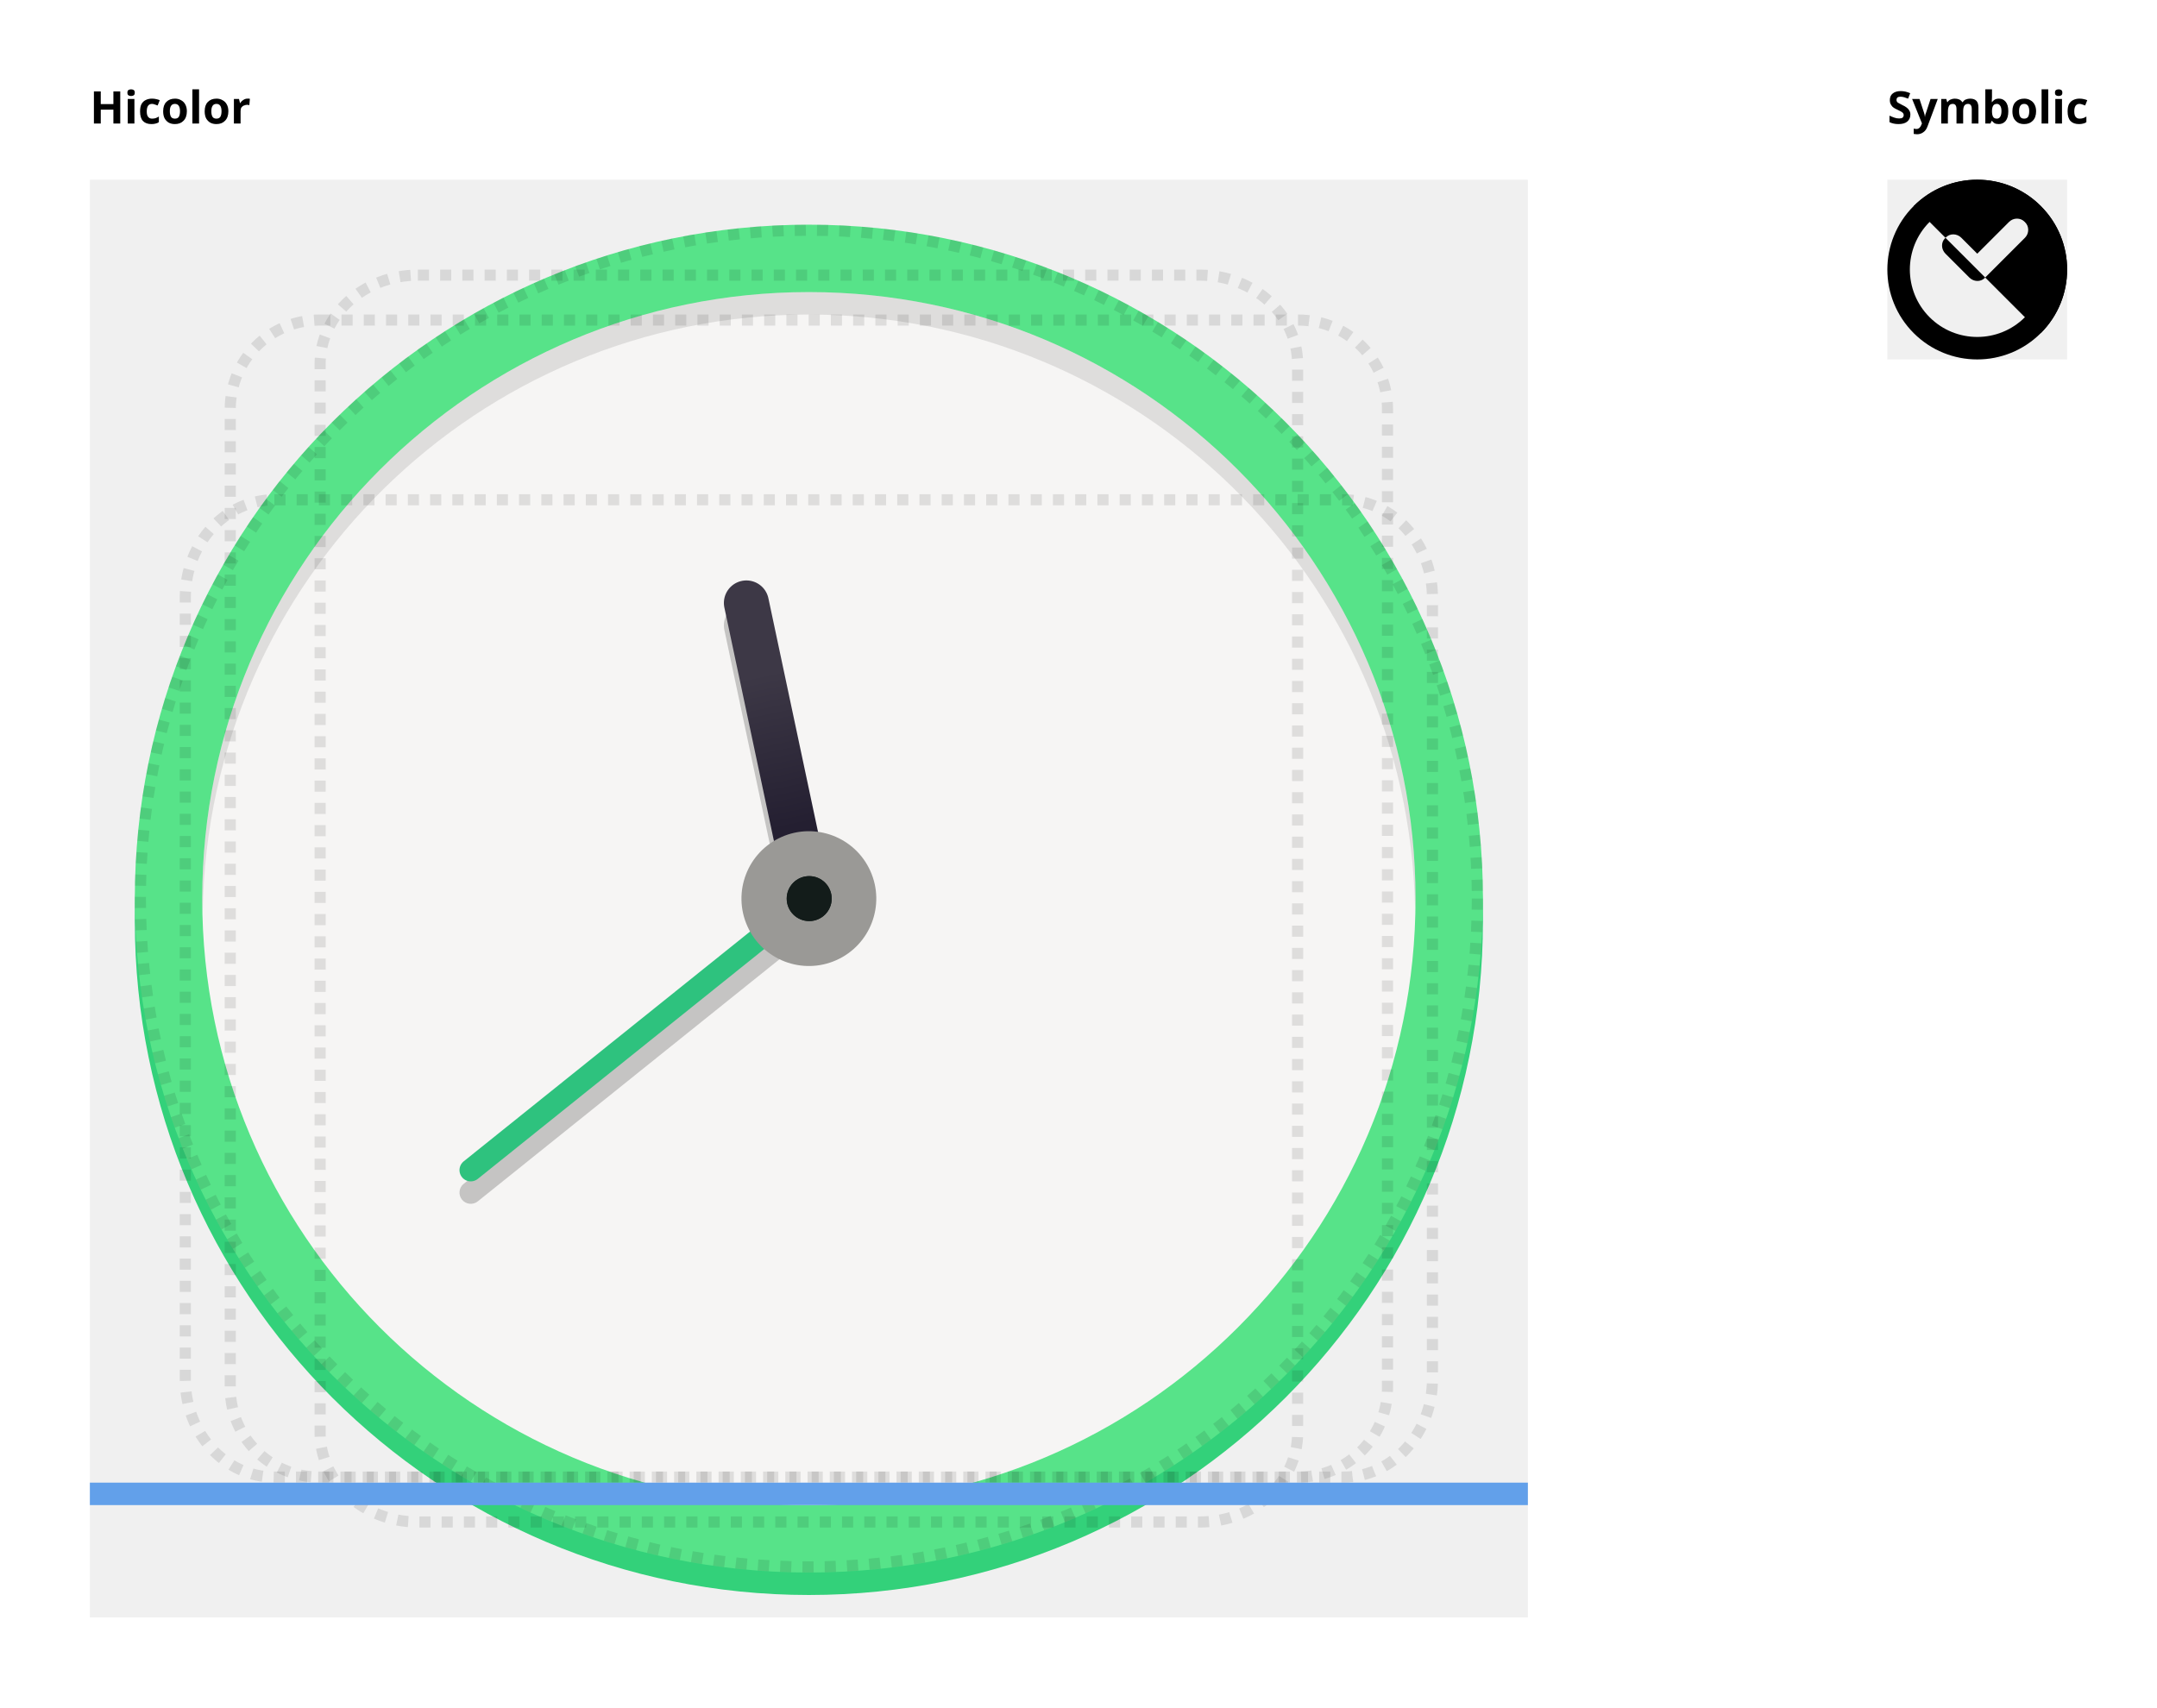
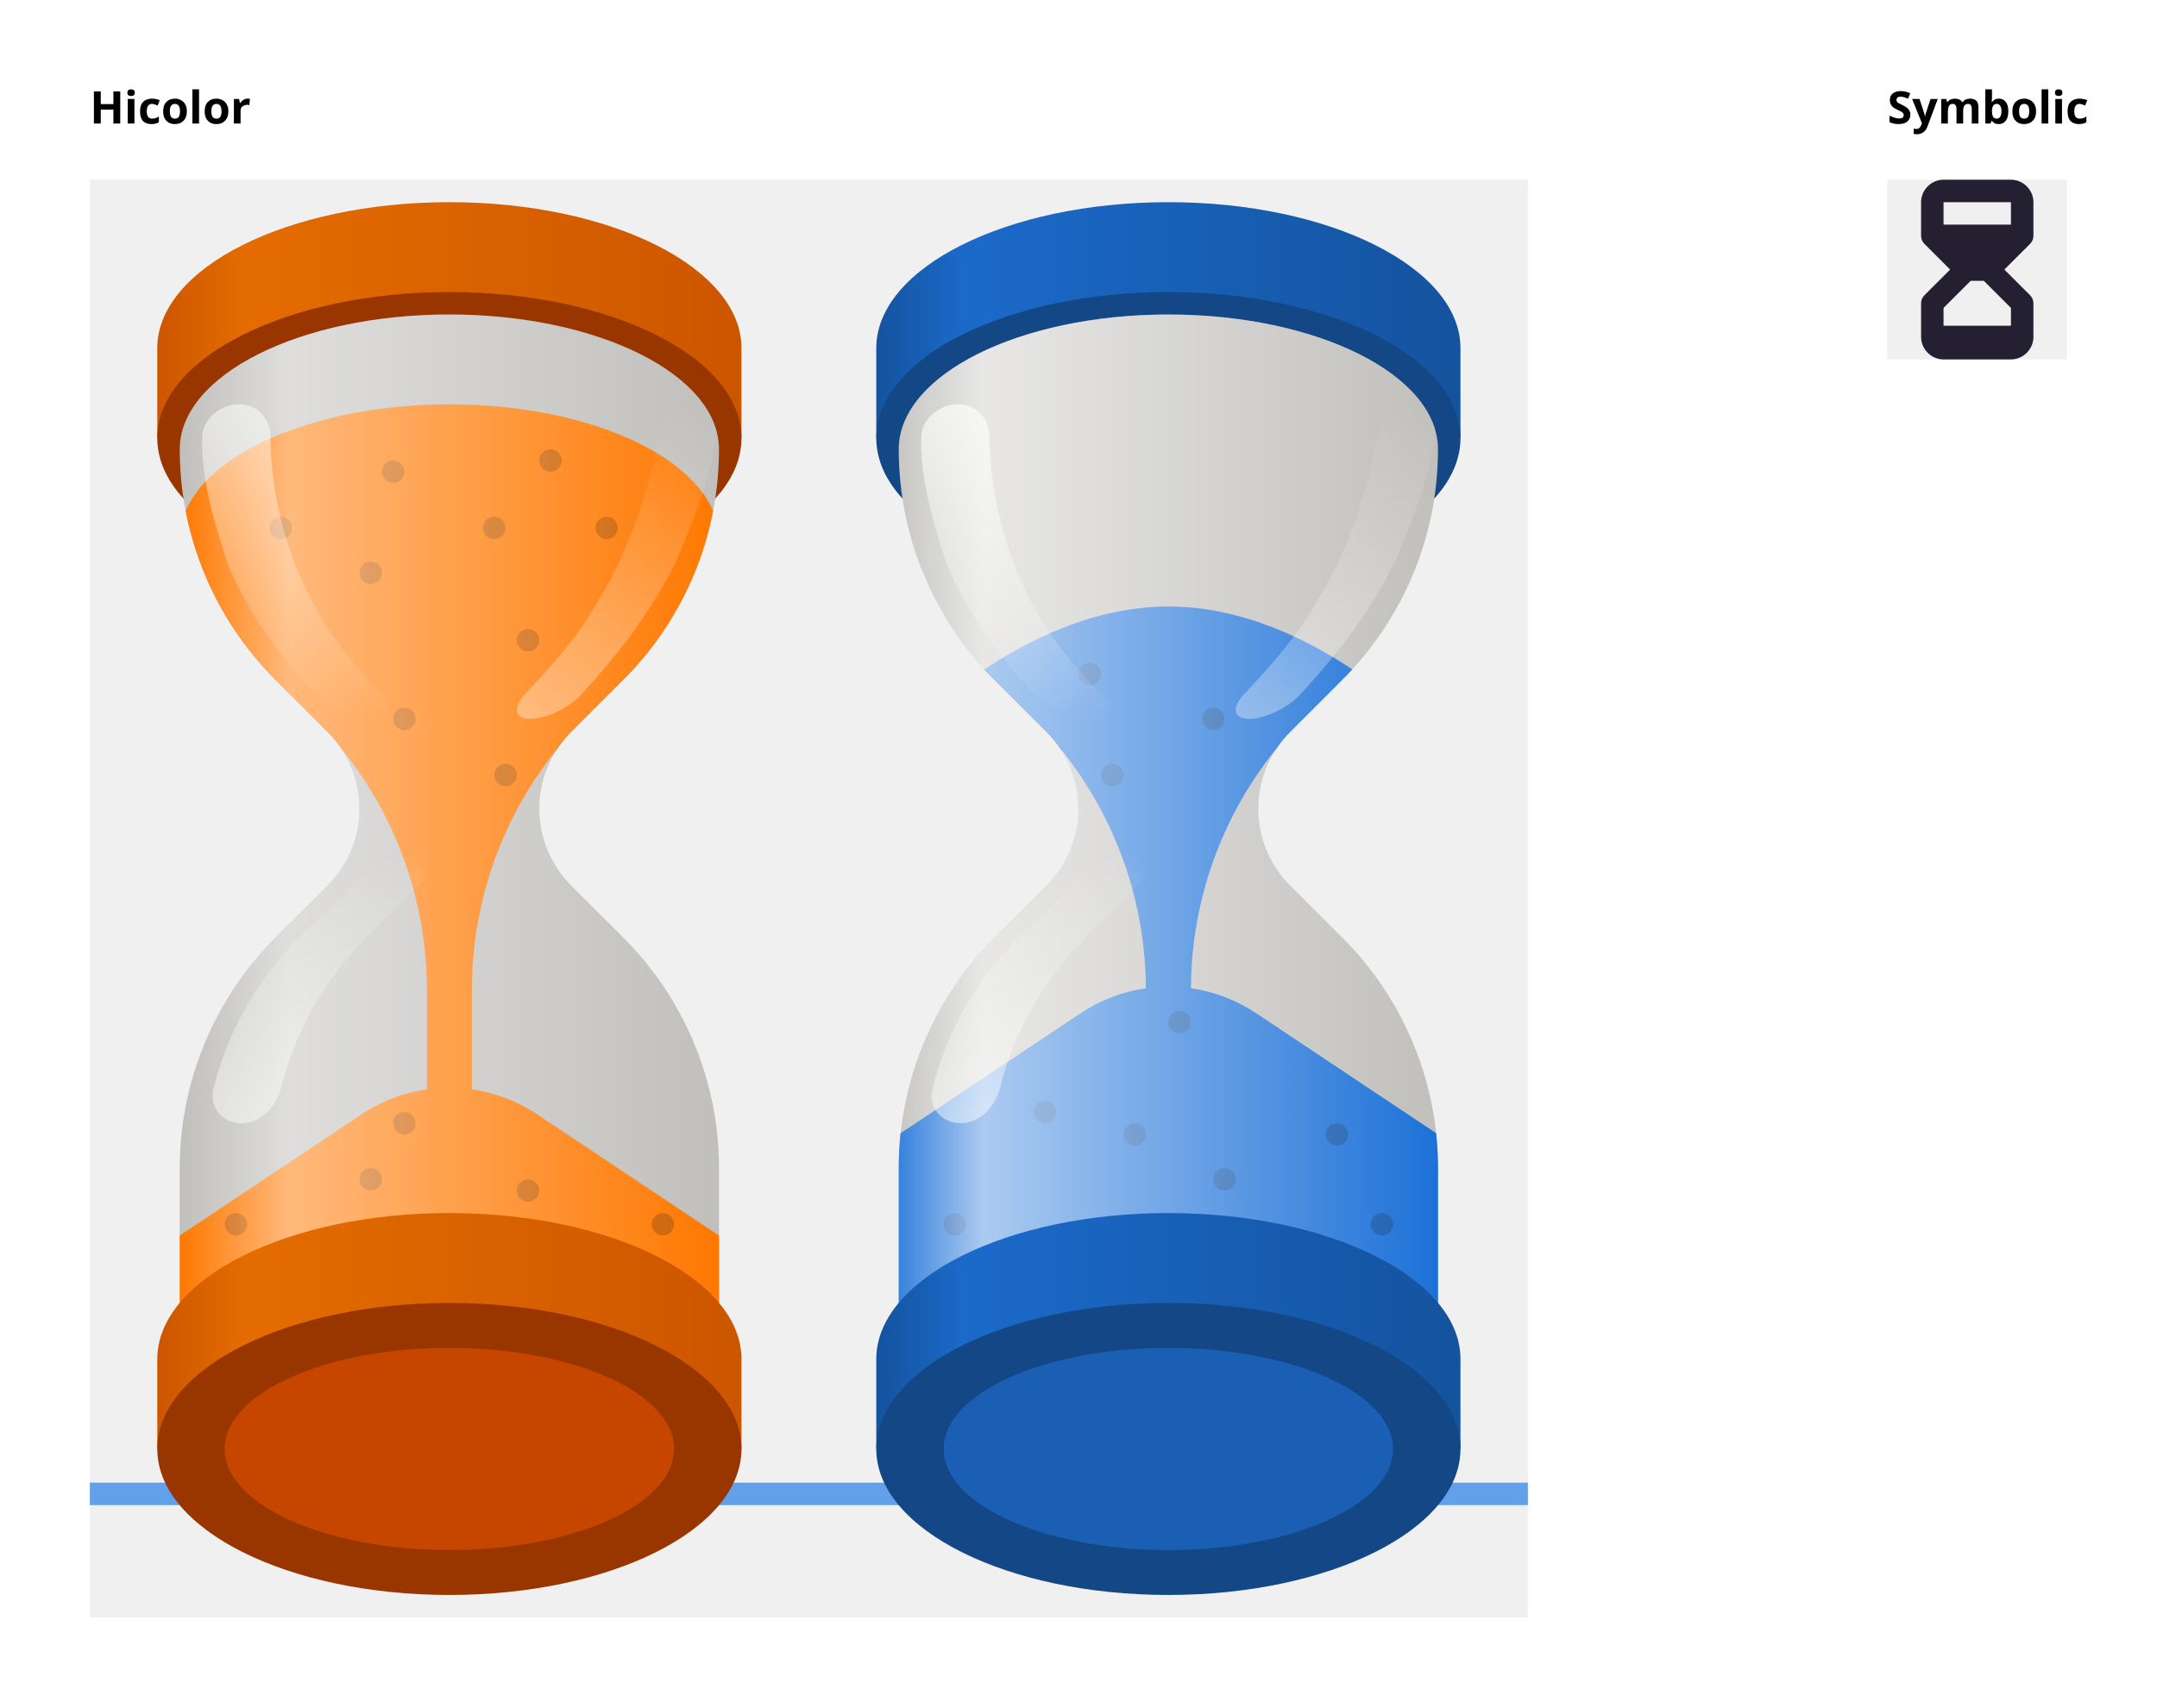
<svg xmlns="http://www.w3.org/2000/svg" xmlns:xlink="http://www.w3.org/1999/xlink" width="192" height="152" id="svg11300" version="1.0" style="display:inline;enable-background:new" viewBox="0 0 192 152">
  <defs id="defs3">
+     <linearGradient id="linearGradient15793">
+       <stop style="stop-color:#ffffff;stop-opacity:0.666;" offset="0" id="stop15789" />
+       <stop style="stop-color:#ffffff;stop-opacity:0;" offset="1" id="stop15791" />
+     </linearGradient>
+     <linearGradient id="linearGradient12559">
+       <stop style="stop-color:#14539e;stop-opacity:1;" offset="0" id="stop12553" />
+       <stop style="stop-color:#1b6aca;stop-opacity:1;" offset="0.151" id="stop12555" />
+       <stop style="stop-color:#14539e;stop-opacity:1;" offset="1" id="stop12557" />
+     </linearGradient>
+     <linearGradient id="linearGradient10615">
+       <stop style="stop-color:#cc5600;stop-opacity:1;" offset="0" id="stop10609" />
+       <stop style="stop-color:#e56c00;stop-opacity:1;" offset="0.151" id="stop10611" />
+       <stop style="stop-color:#cc5600;stop-opacity:1;" offset="1" id="stop10613" />
+     </linearGradient>
+     <linearGradient id="linearGradient64268">
+       <stop style="stop-color:#ffffff;stop-opacity:0.352;" offset="0" id="stop64264" />
+       <stop style="stop-color:#ffffff;stop-opacity:0;" offset="1" id="stop64266" />
+     </linearGradient>
+     <linearGradient id="linearGradient63094">
+       <stop style="stop-color:#ffffff;stop-opacity:0.121;" offset="0" id="stop63088" />
+       <stop style="stop-color:#ffffff;stop-opacity:0.63;" offset="0.157" id="stop63090" />
+       <stop style="stop-color:#ffffff;stop-opacity:0;" offset="1" id="stop63092" />
+     </linearGradient>
+     <linearGradient id="linearGradient55802">
+       <stop style="stop-color:#ffffff;stop-opacity:0.5;" offset="0" id="stop55798" />
+       <stop style="stop-color:#ffffff;stop-opacity:0;" offset="1" id="stop55800" />
+     </linearGradient>
+     <linearGradient id="linearGradient55796">
+       <stop style="stop-color:#ffffff;stop-opacity:0.539;" offset="0" id="stop55792" />
+       <stop style="stop-color:#ffffff;stop-opacity:0;" offset="1" id="stop55794" />
+     </linearGradient>
+     <linearGradient id="linearGradient48239">
+       <stop style="stop-color:#ffffff;stop-opacity:0;" offset="0" id="stop48235" />
+       <stop style="stop-color:#ffffff;stop-opacity:0.483;" offset="0.203" id="stop48243" />
+       <stop style="stop-color:#ffffff;stop-opacity:0;" offset="1" id="stop48237" />
+     </linearGradient>
    <linearGradient y2="236" x2="96" y1="236" x1="32" gradientTransform="translate(604.8168,170.5864)" gradientUnits="userSpaceOnUse" id="linearGradient1099" xlink:href="#linearGradient1036" />
    <linearGradient id="linearGradient1036">
      <stop id="stop1032" offset="0" style="stop-color:#d5d3cf;stop-opacity:1;" />
      <stop id="stop1034" offset="1" style="stop-color:#f6f5f4;stop-opacity:1" />
    </linearGradient>
    <radialGradient r="32" fy="-76" fx="-244" cy="-76" cx="-244" gradientTransform="matrix(0.8833333,0,0,0.8833333,-460.3502,463.1197)" gradientUnits="userSpaceOnUse" id="radialGradient1103" xlink:href="#linearGradient1069" />
    <linearGradient id="linearGradient1069">
      <stop id="stop1065" offset="0" style="stop-color:#d5d3cf;stop-opacity:1" />
      <stop id="stop1067-1" offset="1" style="stop-color:#949390;stop-opacity:1" />
    </linearGradient>
    <linearGradient gradientUnits="userSpaceOnUse" y2="232" x2="64" y1="262.5" x1="64" id="linearGradient1027" xlink:href="#linearGradient1025" gradientTransform="translate(-470.5864,432.8168)" />
    <linearGradient id="linearGradient1025">
      <stop id="stop1021" offset="0" style="stop-color:#9a9996;stop-opacity:1" />
      <stop id="stop1023" offset="1" style="stop-color:#77767b;stop-opacity:1" />
    </linearGradient>
    <clipPath clipPathUnits="userSpaceOnUse" id="clipPath1609-7">
      <path id="path1611-5" d="m 252,116 28,-28 v -8 h -36 v 36 z" style="fill:#e74747;stroke:none;stroke-width:0.25px;stroke-linecap:butt;stroke-linejoin:miter;stroke-opacity:1" />
    </clipPath>
    <linearGradient id="linearGradient1697">
      <stop id="stop1685" offset="0" style="stop-color:#deddda;stop-opacity:1" />
      <stop style="stop-color:#eeeeec;stop-opacity:1" offset="0.045" id="stop1687" />
      <stop id="stop1689" offset="0.091" style="stop-color:#deddda;stop-opacity:1" />
      <stop style="stop-color:#deddda;stop-opacity:1" offset="0.909" id="stop1691" />
      <stop id="stop1693" offset="0.955" style="stop-color:#eeeeec;stop-opacity:1" />
      <stop id="stop1695" offset="1" style="stop-color:#c0bfbc;stop-opacity:1" />
    </linearGradient>
    <clipPath clipPathUnits="userSpaceOnUse" id="clipPath1289">
      <path style="display:inline;opacity:1;vector-effect:none;fill:none;fill-opacity:1;stroke:#000000;stroke-width:4;stroke-linecap:round;stroke-linejoin:round;stroke-miterlimit:4;stroke-dasharray:none;stroke-dashoffset:0;stroke-opacity:1;marker:none;marker-start:none;marker-mid:none;marker-end:none;paint-order:normal;enable-background:new" d="m 64,-148 h 64 l 64,-64 64,64 h 192 c 17.728,0 32,14.272 32,32 v 288 c 0,17.728 -14.272,32 -32,32 H 256 l -64,-64 -64,64 H 64 C 46.272,204 32,189.728 32,172 v -288 c 0,-17.728 14.409,-34.199 32,-32 z" id="path1291" />
    </clipPath>
    <linearGradient id="paint3_linear-2-6-5" x2="1" gradientUnits="userSpaceOnUse" gradientTransform="matrix(0,6,-12,0,-64,209.9969)">
      <stop stop-color="#C01C27" id="stop91-0-7-4" />
      <stop offset="1" stop-color="#E01B24" id="stop93-2-5-7" />
    </linearGradient>
    <clipPath clipPathUnits="userSpaceOnUse" id="clipPath1609">
      <path id="path1611" d="m 252,116 28,-28 v -8 h -36 v 36 z" style="fill:#e74747;stroke:none;stroke-width:0.25px;stroke-linecap:butt;stroke-linejoin:miter;stroke-opacity:1" />
    </clipPath>
-     <linearGradient xlink:href="#linearGradient950" id="linearGradient1001-3" gradientUnits="userSpaceOnUse" gradientTransform="matrix(1.992299,0.2080249,-0.2080249,1.992299,-3081.41,-1735.87)" x1="1660.857" y1="806.297" x2="1662.99" y2="812.882" />
-     <linearGradient id="linearGradient950">
-       <stop id="stop946" offset="0" style="stop-color:#3d3846;stop-opacity:1;" />
-       <stop id="stop948" offset="1" style="stop-color:#241f31;stop-opacity:1;" />
-     </linearGradient>
+     <clipPath clipPathUnits="userSpaceOnUse" id="clipPath33672">
+       <path id="path33674" style="fill:#3584e4;fill-opacity:1;stroke-width:1.947;stroke-linecap:round;stroke-linejoin:round" d="m 20,186 v 12 c 0,17.673 14.327,32 32,32 2.209,0 4,1.791 4,4 0,2.209 -1.791,4 -4,4 -17.673,0 -32,14.327 -32,32 v 12 h 88 v -12 c 0,-17.673 -14.327,-32 -32,-32 -2.209,0 -4,-1.791 -4,-4 0,-2.209 1.791,-4 4,-4 17.673,0 32,-14.327 32,-32 v -12 z" />
+     </clipPath>
+     <clipPath clipPathUnits="userSpaceOnUse" id="clipPath35245">
+       <path id="path35247" style="fill:#3584e4;fill-opacity:1;stroke-width:1.947;stroke-linecap:round;stroke-linejoin:round" d="m 20,186 v 12 c 0,17.673 14.327,32 32,32 2.209,0 4,1.791 4,4 0,2.209 -1.791,4 -4,4 -17.673,0 -32,14.327 -32,32 v 12 h 88 v -12 c 0,-17.673 -14.327,-32 -32,-32 -2.209,0 -4,-1.791 -4,-4 0,-2.209 1.791,-4 4,-4 17.673,0 32,-14.327 32,-32 v -12 z" />
+     </clipPath>
+     <clipPath clipPathUnits="userSpaceOnUse" id="clipPath10788">
+       <path id="path10790" style="fill:#77767b;stroke:none;stroke-width:2.619;stroke-linecap:round;stroke-linejoin:round" d="m 40,180 a 16,8 0 0 0 -16,8 v 24 c 0,3.866 3.134,7 7,7 1.657,0 3,1.343 3,3 0,1.657 -1.343,3 -3,3 -3.866,0 -7,3.134 -7,7 v 32 h 32 v -32 c 0,-3.866 -3.134,-7 -7,-7 -1.657,0 -3,-1.343 -3,-3 0,-1.657 1.343,-3 3,-3 3.866,0 7,-3.134 7,-7 v -24 a 16,8 0 0 0 -16,-8 z" />
+     </clipPath>
+     <clipPath clipPathUnits="userSpaceOnUse" id="clipPath40687">
+       <path id="path40689" style="fill:#c0bfbc;fill-opacity:1;stroke-width:2;stroke-linecap:round;stroke-linejoin:round" d="m 32,184 a 24,12 0 0 0 -24,12 28.971,28.971 0 0 0 8.484,20.484 l 4.688,4.688 A 9.657,9.657 0 0 1 24,228 a 9.657,9.657 0 0 1 -2.828,6.828 l -4.688,4.688 A 28.971,28.971 0 0 0 8,260 v 26 h 48 v -26 a 28.971,28.971 0 0 0 -8.484,-20.484 l -4.688,-4.688 A 9.657,9.657 0 0 1 40,228 a 9.657,9.657 0 0 1 2.828,-6.828 l 4.688,-4.688 A 28.971,28.971 0 0 0 56,196 24,12 0 0 0 32,184 Z" />
+     </clipPath>
+     <linearGradient xlink:href="#linearGradient12559" id="linearGradient76666" gradientUnits="userSpaceOnUse" x1="6" y1="187" x2="58" y2="187" />
+     <linearGradient xlink:href="#linearGradient63094" id="linearGradient76668" gradientUnits="userSpaceOnUse" x1="8" y1="235" x2="56" y2="235" />
+     <linearGradient xlink:href="#linearGradient15793" id="linearGradient76670" gradientUnits="userSpaceOnUse" gradientTransform="matrix(1,0,0,1.076923,0.02005217,-14.76923)" x1="18.262" y1="192" x2="18.262" y2="218" />
+     <linearGradient xlink:href="#linearGradient55802" id="linearGradient76672" gradientUnits="userSpaceOnUse" gradientTransform="translate(0.08645677)" x1="20.381" y1="256" x2="20.381" y2="232" />
+     <linearGradient xlink:href="#linearGradient64268" id="linearGradient76674" gradientUnits="userSpaceOnUse" gradientTransform="matrix(-0.8430819,0,-0.1649429,1.076923,96.23744,-14.76923)" x1="18.262" y1="218" x2="18.262" y2="192" />
+     <linearGradient xlink:href="#linearGradient12559" id="linearGradient76676" gradientUnits="userSpaceOnUse" x1="6" y1="277" x2="58" y2="277" />
+     <linearGradient xlink:href="#linearGradient10615" id="linearGradient76678" gradientUnits="userSpaceOnUse" x1="6" y1="187" x2="58" y2="187" />
+     <linearGradient xlink:href="#linearGradient48239" id="linearGradient76680" gradientUnits="userSpaceOnUse" x1="8" y1="235" x2="56" y2="235" />
+     <linearGradient xlink:href="#linearGradient55796" id="linearGradient76682" gradientUnits="userSpaceOnUse" gradientTransform="matrix(1,0,0,1.076923,0.02005217,-14.76923)" x1="18.262" y1="192" x2="18.262" y2="218" />
+     <linearGradient xlink:href="#linearGradient55802" id="linearGradient76684" gradientUnits="userSpaceOnUse" gradientTransform="translate(0.08645677)" x1="20.381" y1="256" x2="20.381" y2="232" />
+     <linearGradient xlink:href="#linearGradient10615" id="linearGradient76686" gradientUnits="userSpaceOnUse" x1="6" y1="277" x2="58" y2="277" />
+     <linearGradient xlink:href="#linearGradient64268" id="linearGradient6603" gradientUnits="userSpaceOnUse" gradientTransform="matrix(-0.8430819,0,-0.1649429,1.076923,96.23744,-14.76923)" x1="18.262" y1="218" x2="18.262" y2="192" />
+     <clipPath clipPathUnits="userSpaceOnUse" id="clipPath9422">
+       <path id="path9424" style="fill:#c0bfbc;fill-opacity:1;stroke-width:2;stroke-linecap:round;stroke-linejoin:round" d="m 32,184 a 24,12 0 0 0 -24,12 28.971,28.971 0 0 0 8.484,20.484 l 4.688,4.688 A 9.657,9.657 0 0 1 24,228 a 9.657,9.657 0 0 1 -2.828,6.828 l -4.688,4.688 A 28.971,28.971 0 0 0 8,260 v 26 h 48 v -26 a 28.971,28.971 0 0 0 -8.484,-20.484 l -4.688,-4.688 A 9.657,9.657 0 0 1 40,228 a 9.657,9.657 0 0 1 2.828,-6.828 l 4.688,-4.688 A 28.971,28.971 0 0 0 56,196 24,12 0 0 0 32,184 Z" />
+     </clipPath>
  </defs>
  <g id="layer1" style="display:inline" transform="translate(8,-156)">
    <g id="layer4" style="display:inline">
      <rect y="172" x="9.2651362e-08" height="128" width="128" id="hicolor" style="display:inline;overflow:visible;visibility:visible;fill:#f0f0f0;fill-opacity:0;fill-rule:nonzero;stroke:none;stroke-width:0.5;marker:none;enable-background:accumulate" />
      <rect style="display:inline;overflow:visible;visibility:visible;fill:#f0f0f0;fill-opacity:0;fill-rule:nonzero;stroke:none;stroke-width:0.5;marker:none;enable-background:accumulate" id="symbolic" width="16" height="16" x="160" y="172" />
    </g>
    <g id="layer2" style="display:inline">
      <g style="display:inline;fill:#000000;enable-background:new" transform="matrix(7.991171,0,0,8.003641,-167.7909,-4846.078)" id="g12027" />
      <rect style="display:inline;overflow:visible;visibility:visible;fill:#f0f0f0;fill-opacity:1;fill-rule:nonzero;stroke:none;stroke-width:0.5;marker:none;enable-background:accumulate" id="128" width="128" height="128" x="9.2651362e-08" y="172" />
      <g id="g883" style="fill:none;fill-opacity:0.251;stroke:#a579b3;stroke-opacity:1" transform="translate(-24,24)" />
      <g id="g900" style="fill:none;fill-opacity:0.251;stroke:#a579b3;stroke-opacity:1" transform="translate(-24,24)" />
      <rect y="172" x="160" height="16" width="16" id="16" style="display:inline;overflow:visible;visibility:visible;fill:#f0f0f0;fill-opacity:1;fill-rule:nonzero;stroke:none;stroke-width:0.5;marker:none;enable-background:accumulate" />
      <text xml:space="preserve" style="font-style:normal;font-variant:normal;font-weight:bold;font-stretch:normal;font-size:4px;line-height:125%;font-family:Cantarell;-inkscape-font-specification:'Cantarell, Bold';text-align:start;writing-mode:lr-tb;text-anchor:start;display:inline;fill:#000000;fill-opacity:1;stroke:none;stroke-width:0.333;enable-background:new" x="0" y="167" id="text863">
        <tspan style="font-size:4px;stroke-width:0.333" id="tspan861" x="0" y="167">Hicolor</tspan>
      </text>
      <text id="text867" y="167" x="160" style="font-style:normal;font-variant:normal;font-weight:bold;font-stretch:normal;font-size:4px;line-height:125%;font-family:Cantarell;-inkscape-font-specification:'Cantarell, Bold';text-align:start;writing-mode:lr-tb;text-anchor:start;display:inline;fill:#000000;fill-opacity:1;stroke:none;stroke-width:0.333;enable-background:new" xml:space="preserve">
        <tspan y="167" x="160" id="tspan865" style="font-size:4px;stroke-width:0.333">Symbolic</tspan>
      </text>
    </g>
-     <g id="layer9" style="display:inline">
-       <path style="display:inline;fill:#33d17a;fill-opacity:1;stroke:none;stroke-width:0.011px;stroke-linecap:butt;stroke-linejoin:miter;stroke-miterlimit:4;stroke-dasharray:none;stroke-dashoffset:0;stroke-opacity:1;marker:none;marker-start:none;marker-mid:none;marker-end:none;paint-order:normal;enable-background:new" d="m 124,238.003 a 60,60 0 0 1 -60,60 60,60 0 0 1 -60,-60 60,60 0 0 1 60,-60 60,60 0 0 1 60,60 z" id="path945-6" />
-       <rect ry="56" rx="56" y="180.003" x="8" height="114" width="112" id="rect978-7" style="display:inline;fill:#d5d3cf;fill-opacity:1;stroke:none;stroke-width:0.011px;stroke-linecap:butt;stroke-linejoin:miter;stroke-miterlimit:4;stroke-dasharray:none;stroke-dashoffset:0;stroke-opacity:1;marker:none;marker-start:none;marker-mid:none;marker-end:none;paint-order:normal;enable-background:new" />
-       <path id="path981-5" d="M 124,236.003 A 60,60 0 0 1 64,296.003 60,60 0 0 1 4,236.003 a 60,60 0 0 1 60,-60 60,60 0 0 1 60,60 z" style="display:inline;fill:#57e389;fill-opacity:1;stroke:none;stroke-width:0.011px;stroke-linecap:butt;stroke-linejoin:miter;stroke-miterlimit:4;stroke-dasharray:none;stroke-dashoffset:0;stroke-opacity:1;marker:none;marker-start:none;marker-mid:none;marker-end:none;paint-order:normal;enable-background:new" />
-       <circle cy="236.003" cx="64" id="circle983-3" style="display:inline;fill:#f6f5f4;fill-opacity:1;stroke:none;stroke-width:0.011px;stroke-linecap:butt;stroke-linejoin:miter;stroke-miterlimit:4;stroke-dasharray:none;stroke-dashoffset:0;stroke-opacity:1;marker:none;marker-start:none;marker-mid:none;marker-end:none;paint-order:normal;enable-background:new" r="54" />
-       <path id="path2216" style="color:#000000;display:inline;opacity:0.2;fill:#000000;fill-rule:evenodd;stroke-linecap:round;-inkscape-stroke:none;enable-background:new" d="m 58.647,209.686 a 2.003,2.003 0 0 0 -0.625,0.033 2.003,2.003 0 0 0 -1.543,2.375 l 5.564,26.211 -28.768,23.09 a 1.002,1.002 0 0 0 -0.154,1.408 1.002,1.002 0 0 0 1.408,0.154 l 28.783,-23.102 a 2.003,2.003 0 0 0 1.129,0.104 2.003,2.003 0 0 0 1.545,-2.377 l -5.59,-26.32 a 2.003,2.003 0 0 0 -1.75,-1.576 z" />
-       <path id="path987-5" d="m 64.026,235.999 -5.588,-26.32" style="display:inline;fill:#c0bfbc;fill-rule:evenodd;stroke:url(#linearGradient1001-3);stroke-width:4.006;stroke-linecap:round;stroke-linejoin:miter;stroke-opacity:1;enable-background:new" />
-       <path id="path991-6" d="M 64.026,235.999 33.902,260.176" style="display:inline;fill:none;fill-rule:evenodd;stroke:#2ec27e;stroke-width:2.003;stroke-linecap:round;stroke-linejoin:miter;stroke-opacity:1;enable-background:new" />
-       <circle transform="rotate(-24.03909)" style="color:#000000;clip-rule:nonzero;display:inline;overflow:visible;visibility:visible;color-interpolation:sRGB;color-interpolation-filters:linearRGB;fill:#9a9996;fill-opacity:1;fill-rule:nonzero;stroke:none;stroke-width:7.772;stroke-linecap:round;stroke-linejoin:round;stroke-miterlimit:4;stroke-dasharray:none;stroke-dashoffset:0;stroke-opacity:1;marker:none;color-rendering:auto;image-rendering:auto;shape-rendering:auto;text-rendering:auto;enable-background:accumulate" id="circle993-2" cx="-37.689" cy="241.605" r="6" />
-       <circle cy="236.003" cx="64.029" id="circle995-9" style="color:#000000;clip-rule:nonzero;display:inline;overflow:visible;visibility:visible;color-interpolation:sRGB;color-interpolation-filters:linearRGB;fill:#131c1a;fill-opacity:1;fill-rule:nonzero;stroke:none;stroke-width:8.013;stroke-linecap:round;stroke-linejoin:round;stroke-miterlimit:4;stroke-dasharray:none;stroke-dashoffset:0;stroke-opacity:1;marker:none;color-rendering:auto;image-rendering:auto;shape-rendering:auto;text-rendering:auto;enable-background:accumulate" r="2.003" />
-       <circle style="color:#000000;clip-rule:nonzero;display:inline;overflow:visible;visibility:visible;color-interpolation:sRGB;color-interpolation-filters:linearRGB;fill:#131c1a;fill-opacity:1;fill-rule:nonzero;stroke:none;stroke-width:8.013;stroke-linecap:round;stroke-linejoin:round;stroke-miterlimit:4;stroke-dasharray:none;stroke-dashoffset:0;stroke-opacity:1;marker:none;color-rendering:auto;image-rendering:auto;shape-rendering:auto;text-rendering:auto;enable-background:accumulate" id="circle997-1" cx="64.029" cy="236.003" r="2" />
-       <path style="display:inline;opacity:0.1;fill:#000000;fill-opacity:1;stroke:none;stroke-width:0.011px;stroke-linecap:butt;stroke-linejoin:miter;stroke-miterlimit:4;stroke-dasharray:none;stroke-dashoffset:0;stroke-opacity:1;marker:none;marker-start:none;marker-mid:none;marker-end:none;paint-order:normal;enable-background:new" d="m 64,182.003 a 54,54 0 0 0 -54,54 54,54 0 0 0 0.042,1.171 54,54 0 0 1 53.959,-53.171 54,54 0 0 1 53.958,52.828 54,54 0 0 0 0.042,-0.828 54,54 0 0 0 -54,-54 z" id="circle1003" />
-       <path id="path1618" style="opacity:1;fill:#000000;stroke-width:2;stroke-linejoin:round;paint-order:stroke fill markers" d="m 173.657,174.343 a 8,8 0 0 1 0,11.314 l -4.95,-4.95 0.042,-0.041 3.494,-3.494 c 0.392,-0.392 0.392,-1.022 -3e-5,-1.414 -0.392,-0.392 -1.022,-0.392 -1.414,1e-5 l -2.828,2.828 -1.414,-1.414 c -0.392,-0.392 -1.004,-0.411 -1.373,-0.041 l -0.041,0.041 -2.828,-2.828 a 8,8 0 0 1 11.314,3e-5 z" />
-       <path id="rect1549" style="opacity:1;fill:#f6f5f4;stroke-width:2;stroke-linejoin:round;paint-order:stroke fill markers" d="m 167.293,179.293 1.414,1.414 c -0.392,0.392 -1.022,0.392 -1.414,0 -0.392,-0.392 -0.392,-1.022 -1e-5,-1.414 z" />
-       <path id="rect1551" style="opacity:1;fill:#000000;stroke-width:2;stroke-linejoin:round;paint-order:stroke fill markers" d="m 165.172,177.172 3.536,3.536 -0.041,0.041 c -0.369,0.369 -0.981,0.35 -1.373,-0.041 l -2.121,-2.121 c -0.392,-0.392 -0.411,-1.004 -0.041,-1.373 z" />
-       <path id="path1623" style="opacity:1;fill:#000000;stroke-width:2;stroke-linejoin:round;paint-order:stroke fill markers" d="m 173.657,174.343 a 8,8 0 0 1 0,11.314 8,8 0 0 1 -11.314,0 8,8 0 0 1 0,-11.314 8,8 0 0 1 11.314,0 z m -1.414,1.414 a 6,6 0 0 0 -8.485,-1e-5 6,6 0 0 0 -1e-5,8.485 6,6 0 0 0 8.485,1e-5 6,6 0 0 0 1e-5,-8.485 z" />
+     <g id="layer9" style="display:inline" />
+     <g id="layer3" style="display:inline">
+       <path id="path2900" d="M 2.6203015e-5,289 H 128" style="display:inline;fill:none;stroke:#62a0ea;stroke-width:2;stroke-linecap:butt;stroke-linejoin:miter;stroke-miterlimit:4;stroke-dasharray:none;stroke-opacity:1;enable-background:new" />
    </g>
-     <g id="layer3" style="display:inline">
-       <circle cx="64" cy="236" r="59.504" id="circle2892" style="display:inline;opacity:0.1;vector-effect:none;fill:none;fill-opacity:1;stroke:#000000;stroke-width:0.99;stroke-linecap:butt;stroke-linejoin:miter;stroke-miterlimit:4;stroke-dasharray:0.99, 0.99;stroke-dashoffset:0;stroke-opacity:1;marker:none;marker-start:none;marker-mid:none;marker-end:none;paint-order:normal;enable-background:new" />
-       <rect ry="7.929" rx="8.701" y="180.495" x="20.495" height="111.01" width="87.01" id="rect2894" style="display:inline;opacity:0.1;vector-effect:none;fill:none;fill-opacity:1;stroke:#000000;stroke-width:0.99;stroke-linecap:butt;stroke-linejoin:miter;stroke-miterlimit:4;stroke-dasharray:0.99, 0.99;stroke-dashoffset:0;stroke-opacity:1;marker:none;marker-start:none;marker-mid:none;marker-end:none;paint-order:normal;enable-background:new" />
-       <rect ry="7.924" rx="7.924" y="184.495" x="12.495" height="103.01" width="103.01" id="rect2896" style="display:inline;opacity:0.1;vector-effect:none;fill:none;fill-opacity:1;stroke:#000000;stroke-width:0.99;stroke-linecap:butt;stroke-linejoin:miter;stroke-miterlimit:4;stroke-dasharray:0.99, 0.99;stroke-dashoffset:0;stroke-opacity:1;marker:none;marker-start:none;marker-mid:none;marker-end:none;paint-order:normal;enable-background:new" />
-       <rect ry="8.701" rx="7.929" y="200.495" x="8.495" height="87.01" width="111.01" id="rect2898" style="display:inline;opacity:0.1;vector-effect:none;fill:none;fill-opacity:1;stroke:#000000;stroke-width:0.99;stroke-linecap:butt;stroke-linejoin:miter;stroke-miterlimit:4;stroke-dasharray:0.99, 0.99;stroke-dashoffset:0;stroke-opacity:1;marker:none;marker-start:none;marker-mid:none;marker-end:none;paint-order:normal;enable-background:new" />
-       <path id="path2900" d="M 2.6203015e-5,289 H 128" style="display:inline;fill:none;stroke:#62a0ea;stroke-width:2;stroke-linecap:butt;stroke-linejoin:miter;stroke-miterlimit:4;stroke-dasharray:none;stroke-opacity:1;enable-background:new" />
+     <path id="rect7040" style="color:#000000;fill:#241f31;stroke-linecap:round;stroke-linejoin:round;-inkscape-stroke:none" d="M 165 172 C 163.909 172 163 172.909 163 174 L 163 177 A 1 1 0 0 0 163.293 177.707 L 165.586 180 L 163.293 182.293 A 1 1 0 0 0 163 183 L 163 186 C 163 187.091 163.909 188 165 188 L 171 188 C 172.091 188 173 187.091 173 186 L 173 183 A 1 1 0 0 0 172.707 182.293 L 170.414 180 L 172.707 177.707 A 1 1 0 0 0 173 177 L 173 174 C 173 172.909 172.091 172 171 172 L 165 172 z M 165 174 L 171 174 L 171 176 L 165 176 L 165 174 z M 167.414 181 L 168.586 181 L 171 183.414 L 171 185 L 165 185 L 165 183.414 L 167.414 181 z " />
+     <g id="g76746" transform="translate(184)">
+       <g id="g76610" transform="translate(-184)">
+         <g id="g76554">
+           <path id="path76550" style="fill:url(#linearGradient76678);fill-opacity:1.0;stroke-width:1.532;stroke-linecap:round;stroke-linejoin:round" d="M 32,174 A 26,13 0 0 0 6,187 v 8 h 5.523 A 26,13 0 0 0 32,200 26,13 0 0 0 52.477,195 H 58 v -8 A 26,13 0 0 0 32,174 Z" />
+           <ellipse style="fill:#993600;fill-opacity:1;stroke-width:1.532;stroke-linecap:round;stroke-linejoin:round" id="ellipse76552" cx="32" cy="195" rx="26" ry="13" />
+         </g>
+         <path id="path76556" style="fill:#c0bfbc;fill-opacity:1;stroke-width:2;stroke-linecap:round;stroke-linejoin:round" d="m 32,184 a 24,12 0 0 0 -24,12 28.971,28.971 0 0 0 8.484,20.484 l 4.688,4.688 A 9.657,9.657 0 0 1 24,228 a 9.657,9.657 0 0 1 -2.828,6.828 l -4.688,4.688 A 28.971,28.971 0 0 0 8,260 v 26 h 48 v -26 a 28.971,28.971 0 0 0 -8.484,-20.484 l -4.688,-4.688 A 9.657,9.657 0 0 1 40,228 a 9.657,9.657 0 0 1 2.828,-6.828 l 4.688,-4.688 A 28.971,28.971 0 0 0 56,196 24,12 0 0 0 32,184 Z" />
+         <path id="path76558" clip-path="url(#clipPath9422)" style="fill:#ff7800;fill-opacity:1;stroke:none;stroke-width:2;stroke-linecap:round;stroke-linejoin:round;opacity:1" d="M 32 192 A 24 12 0 0 0 8 204 L 8 220 L 20 220 A 34.142 34.142 0 0 1 30 244.143 L 30 252.984 C 27.963 253.277 25.976 254.016 24.193 255.205 L 8 266 L 8 286 L 56 286 L 56 266 L 39.807 255.205 C 38.024 254.016 36.037 253.277 34 252.984 L 34 245 L 34 244.143 A 34.142 34.142 0 0 1 44 220 L 56 220 L 56 204 A 24 12 0 0 0 32 192 z " />
+         <g id="g76588">
+           <circle style="fill:#000000;fill-opacity:0.199;stroke:none;stroke-width:2;stroke-linecap:round;stroke-linejoin:round" id="circle76560" cx="17" cy="203" r="1" />
+           <circle style="fill:#000000;fill-opacity:0.199;stroke:none;stroke-width:2;stroke-linecap:round;stroke-linejoin:round" id="circle76562" cx="25" cy="207" r="1" />
+           <circle style="fill:#000000;fill-opacity:0.199;stroke:none;stroke-width:2;stroke-linecap:round;stroke-linejoin:round" id="circle76564" cx="36" cy="203" r="1" />
+           <circle style="fill:#000000;fill-opacity:0.199;stroke:none;stroke-width:2;stroke-linecap:round;stroke-linejoin:round" id="circle76566" cx="27" cy="198" r="1" />
+           <circle style="fill:#000000;fill-opacity:0.199;stroke:none;stroke-width:2;stroke-linecap:round;stroke-linejoin:round" id="circle76568" cx="39" cy="213" r="1" />
+           <circle style="fill:#000000;fill-opacity:0.199;stroke:none;stroke-width:2;stroke-linecap:round;stroke-linejoin:round" id="circle76570" cx="46" cy="203" r="1" />
+           <circle style="fill:#000000;fill-opacity:0.199;stroke:none;stroke-width:2;stroke-linecap:round;stroke-linejoin:round" id="circle76572" cx="41" cy="197" r="1" />
+           <circle style="fill:#000000;fill-opacity:0.199;stroke:none;stroke-width:2;stroke-linecap:round;stroke-linejoin:round" id="circle76574" cx="28" cy="220" r="1" />
+           <circle style="fill:#000000;fill-opacity:0.199;stroke:none;stroke-width:2;stroke-linecap:round;stroke-linejoin:round" id="circle76576" cx="37" cy="225" r="1" />
+           <circle style="fill:#000000;fill-opacity:0.199;stroke:none;stroke-width:2;stroke-linecap:round;stroke-linejoin:round" id="circle76578" cx="28" cy="256" r="1" />
+           <circle style="fill:#000000;fill-opacity:0.199;stroke:none;stroke-width:2;stroke-linecap:round;stroke-linejoin:round" id="circle76580" cx="39" cy="262" r="1" />
+           <circle style="fill:#000000;fill-opacity:0.199;stroke:none;stroke-width:2;stroke-linecap:round;stroke-linejoin:round" id="circle76582" cx="25" cy="261" r="1" />
+           <circle style="fill:#000000;fill-opacity:0.199;stroke:none;stroke-width:2;stroke-linecap:round;stroke-linejoin:round" id="circle76584" cx="51" cy="265" r="1" />
+           <circle style="fill:#000000;fill-opacity:0.199;stroke:none;stroke-width:2;stroke-linecap:round;stroke-linejoin:round" id="circle76586" cx="13" cy="265" r="1" />
+         </g>
+         <g id="g76598" style="display:inline">
+           <path id="path76592" style="fill:url(#linearGradient76680);fill-opacity:1;stroke-width:2;stroke-linecap:round;stroke-linejoin:round" d="m 32,184 a 24,12 0 0 0 -24,12 28.971,28.971 0 0 0 8.484,20.484 l 4.688,4.688 A 9.657,9.657 0 0 1 24,228 a 9.657,9.657 0 0 1 -2.828,6.828 l -4.688,4.688 A 28.971,28.971 0 0 0 8,260 v 26 h 48 v -26 a 28.971,28.971 0 0 0 -8.484,-20.484 l -4.688,-4.688 A 9.657,9.657 0 0 1 40,228 a 9.657,9.657 0 0 1 2.828,-6.828 l 4.688,-4.688 A 28.971,28.971 0 0 0 56,196 24,12 0 0 0 32,184 Z" />
+           <path id="path76594" style="fill:url(#linearGradient76682);fill-opacity:1;stroke-width:2.076;stroke-linecap:round;stroke-linejoin:round" d="m 10,194.851 c -0.126,3.819 1.086,7.722 2.225,11.242 1.969,4.797 4.794,8.384 7.768,11.697 1.106,1.233 3.37,2.21 5.027,2.21 1.657,0 2.087,-0.985 0.956,-2.196 -2.285,-2.449 -4.523,-4.948 -6.075,-8.051 -2.411,-4.258 -3.801,-9.936 -3.837,-14.879 C 16.052,193.285 14.92,192 13.33,192 h -0.081 c -1.59,0 -3.197,1.264 -3.249,2.851 z" />
+           <path id="path76596" style="fill:url(#linearGradient76684);fill-opacity:1;stroke:none;stroke-width:2.051;stroke-linecap:round;stroke-linejoin:round" d="m 23.538,234.471 c -1.441,1.802 -3.245,3.323 -4.967,5.044 C 14.872,243.231 12.265,247.866 11,252.915 10.578,254.598 11.81,256 13.547,256 c 1.577,0 3.031,-1.402 3.453,-3.085 1.265,-5.048 3.872,-9.683 7.571,-13.399 1.529,-1.66 3.494,-3.267 4.974,-5.047 C 30.582,233.221 29.817,232 28.188,232 h -0.102 c -1.629,0 -3.533,1.202 -4.549,2.471 z" />
+           <path id="path76650-6" style="display:inline;fill:url(#linearGradient6603);fill-opacity:1;stroke-width:1.906;stroke-linecap:round;stroke-linejoin:round;enable-background:new" d="m 55.718,194.851 c -0.479,3.819 -2.098,7.722 -3.598,11.242 -2.395,4.797 -5.326,8.384 -8.341,11.697 C 42.658,219.022 40.6,220 39.203,220 c -1.397,0 -1.608,-0.985 -0.47,-2.196 2.301,-2.449 4.571,-4.948 6.355,-8.051 2.684,-4.258 4.726,-9.936 5.514,-14.879 C 50.855,193.285 52.006,192 53.347,192 h 0.068 c 1.341,0 2.501,1.264 2.303,2.851 z" />
+         </g>
+         <g id="g76608">
+           <path id="path76600" style="fill:url(#linearGradient76686);fill-opacity:1.0;stroke-width:1.532;stroke-linecap:round;stroke-linejoin:round" d="M 32,264 A 26,13 0 0 0 6,277 v 8 h 5.523 A 26,13 0 0 0 32,290 26,13 0 0 0 52.477,285 H 58 v -8 A 26,13 0 0 0 32,264 Z" />
+           <ellipse style="fill:#993600;stroke-width:1.532;stroke-linecap:round;stroke-linejoin:round;fill-opacity:1" id="ellipse76602" cx="32" cy="285" rx="26" ry="13" />
+           <path id="path78898-6" style="display:inline;fill:#993600;fill-opacity:0.5;stroke-width:0.943;stroke-linecap:round;stroke-linejoin:round;enable-background:new" d="M 47.871,284.988 A 16,8 0 0 1 32,292 a 16,8 0 0 1 -15.869,-7 16,8 0 0 0 -0.131,1 16,8 0 0 0 16,8 16,8 0 0 0 16,-8 16,8 0 0 0 -0.129,-1.012 z" />
+           <ellipse style="fill:#c64600;fill-opacity:1;stroke-width:1.118;stroke-linecap:round;stroke-linejoin:round" id="ellipse3798" cx="32" cy="285" rx="20" ry="9" />
+         </g>
+       </g>
+       <g id="g76664" transform="translate(-120)">
+         <g id="g76616">
+           <path id="path76612" style="fill:url(#linearGradient76666);fill-opacity:1;stroke-width:1.532;stroke-linecap:round;stroke-linejoin:round" d="M 32,174 A 26,13 0 0 0 6,187 v 8 h 5.523 A 26,13 0 0 0 32,200 26,13 0 0 0 52.477,195 H 58 v -8 A 26,13 0 0 0 32,174 Z" />
+           <ellipse style="fill:#134786;fill-opacity:1;stroke-width:1.532;stroke-linecap:round;stroke-linejoin:round" id="ellipse76614" cx="32" cy="195" rx="26" ry="13" />
+         </g>
+         <path id="path76618" style="fill:#c0bfbc;fill-opacity:1;stroke-width:2;stroke-linecap:round;stroke-linejoin:round" d="m 32,184 a 24,12 0 0 0 -24,12 28.971,28.971 0 0 0 8.484,20.484 l 4.688,4.688 A 9.657,9.657 0 0 1 24,228 a 9.657,9.657 0 0 1 -2.828,6.828 l -4.688,4.688 A 28.971,28.971 0 0 0 8,260 v 26 h 48 v -26 a 28.971,28.971 0 0 0 -8.484,-20.484 l -4.688,-4.688 A 9.657,9.657 0 0 1 40,228 a 9.657,9.657 0 0 1 2.828,-6.828 l 4.688,-4.688 A 28.971,28.971 0 0 0 56,196 24,12 0 0 0 32,184 Z" />
+         <path id="path76620" clip-path="url(#clipPath40687)" style="fill:#1c71d8;fill-opacity:1;stroke:none;stroke-width:2;stroke-linecap:round;stroke-linejoin:round" d="M 32 210 C 45.255 210 56 222 56 222 L 56 224 L 46 224 L 46 220 L 44 220 A 34.142 34.142 0 0 0 34.002 243.984 C 36.038 244.277 38.024 245.017 39.807 246.205 L 56 257 L 56 286 L 8 286 L 8 257 L 24.193 246.205 C 25.974 245.018 27.958 244.278 29.992 243.984 A 34.142 34.142 0 0 0 20 220 L 18 220 L 18 224 L 8 224 L 8 222 C 8 222 18.745 210 32 210 z M 23.117 224 L 23.117 228 L 22 228 L 22 224 L 23.117 224 z " transform="matrix(-1,0,0,1,64,0)" />
+         <g id="g76642" transform="matrix(-1,0,0,1,64,0)" style="display:inline">
+           <circle style="fill:#000000;fill-opacity:0.199;stroke:none;stroke-width:2;stroke-linecap:round;stroke-linejoin:round" id="circle76622" cx="39" cy="216" r="1" />
+           <circle style="fill:#000000;fill-opacity:0.199;stroke:none;stroke-width:2;stroke-linecap:round;stroke-linejoin:round" id="circle76624" cx="28" cy="220" r="1" />
+           <circle style="fill:#000000;fill-opacity:0.199;stroke:none;stroke-width:2;stroke-linecap:round;stroke-linejoin:round" id="circle76626" cx="37" cy="225" r="1" />
+           <circle style="fill:#000000;fill-opacity:0.199;stroke:none;stroke-width:2;stroke-linecap:round;stroke-linejoin:round" id="circle76628" cx="43" cy="255" r="1" />
+           <circle style="fill:#000000;fill-opacity:0.199;stroke:none;stroke-width:2;stroke-linecap:round;stroke-linejoin:round" id="circle76630" cx="17" cy="257" r="1" />
+           <circle style="fill:#000000;fill-opacity:0.199;stroke:none;stroke-width:2;stroke-linecap:round;stroke-linejoin:round" id="circle76632" cx="31" cy="247" r="1" />
+           <circle style="fill:#000000;fill-opacity:0.199;stroke:none;stroke-width:2;stroke-linecap:round;stroke-linejoin:round" id="circle76634" cx="35" cy="257" r="1" />
+           <circle style="fill:#000000;fill-opacity:0.199;stroke:none;stroke-width:2;stroke-linecap:round;stroke-linejoin:round" id="circle76636" cx="27" cy="261" r="1" />
+           <circle style="fill:#000000;fill-opacity:0.199;stroke:none;stroke-width:2;stroke-linecap:round;stroke-linejoin:round" id="circle76638" cx="51" cy="265" r="1" />
+           <circle style="fill:#000000;fill-opacity:0.199;stroke:none;stroke-width:2;stroke-linecap:round;stroke-linejoin:round" id="circle76640" cx="13" cy="265" r="1" />
+         </g>
+         <g id="g76652" style="display:inline">
+           <path id="path76644" style="fill:url(#linearGradient76668);fill-opacity:1;stroke-width:2;stroke-linecap:round;stroke-linejoin:round" d="m 32,184 a 24,12 0 0 0 -24,12 28.971,28.971 0 0 0 8.484,20.484 l 4.688,4.688 A 9.657,9.657 0 0 1 24,228 a 9.657,9.657 0 0 1 -2.828,6.828 l -4.688,4.688 A 28.971,28.971 0 0 0 8,260 v 26 h 48 v -26 a 28.971,28.971 0 0 0 -8.484,-20.484 l -4.688,-4.688 A 9.657,9.657 0 0 1 40,228 a 9.657,9.657 0 0 1 2.828,-6.828 l 4.688,-4.688 A 28.971,28.971 0 0 0 56,196 24,12 0 0 0 32,184 Z" />
+           <path id="path76646" style="fill:url(#linearGradient76670);fill-opacity:1;stroke-width:2.076;stroke-linecap:round;stroke-linejoin:round" d="m 10,194.851 c -0.126,3.819 1.086,7.722 2.225,11.242 1.969,4.797 4.794,8.384 7.768,11.697 1.106,1.233 3.37,2.21 5.027,2.21 1.657,0 2.087,-0.985 0.956,-2.196 -2.285,-2.449 -4.523,-4.948 -6.075,-8.051 -2.411,-4.258 -3.801,-9.936 -3.837,-14.879 C 16.052,193.285 14.92,192 13.33,192 h -0.081 c -1.59,0 -3.197,1.264 -3.249,2.851 z" />
+           <path id="path76648" style="fill:url(#linearGradient76672);fill-opacity:1;stroke:none;stroke-width:2.051;stroke-linecap:round;stroke-linejoin:round" d="m 23.538,234.471 c -1.441,1.802 -3.245,3.323 -4.967,5.044 C 14.872,243.231 12.265,247.866 11,252.915 10.578,254.598 11.81,256 13.547,256 c 1.577,0 3.031,-1.402 3.453,-3.085 1.265,-5.048 3.872,-9.683 7.571,-13.399 1.529,-1.66 3.494,-3.267 4.974,-5.047 C 30.582,233.221 29.817,232 28.188,232 h -0.102 c -1.629,0 -3.533,1.202 -4.549,2.471 z" />
+           <path id="path76650" style="fill:url(#linearGradient76674);fill-opacity:1;stroke-width:1.906;stroke-linecap:round;stroke-linejoin:round" d="m 55.718,194.851 c -0.479,3.819 -2.098,7.722 -3.598,11.242 -2.395,4.797 -5.326,8.384 -8.341,11.697 C 42.658,219.022 40.6,220 39.203,220 c -1.397,0 -1.608,-0.985 -0.47,-2.196 2.301,-2.449 4.571,-4.948 6.355,-8.051 2.684,-4.258 4.726,-9.936 5.514,-14.879 C 50.855,193.285 52.006,192 53.347,192 h 0.068 c 1.341,0 2.501,1.264 2.303,2.851 z" />
+         </g>
+         <g id="g76662">
+           <path id="path76654" style="fill:url(#linearGradient76676);fill-opacity:1.0;stroke-width:1.532;stroke-linecap:round;stroke-linejoin:round" d="M 32,264 A 26,13 0 0 0 6,277 v 8 h 5.523 A 26,13 0 0 0 32,290 26,13 0 0 0 52.477,285 H 58 v -8 A 26,13 0 0 0 32,264 Z" />
+           <ellipse style="fill:#134786;stroke-width:1.532;stroke-linecap:round;stroke-linejoin:round;fill-opacity:1" id="ellipse76656" cx="32" cy="285" rx="26" ry="13" />
+           <path id="path78898-6-5" style="display:inline;fill:#134786;fill-opacity:0.5;stroke-width:0.943;stroke-linecap:round;stroke-linejoin:round;enable-background:new" d="M 47.871,284.988 A 16,8 0 0 1 32,292 a 16,8 0 0 1 -15.869,-7 16,8 0 0 0 -0.131,1 16,8 0 0 0 16,8 16,8 0 0 0 16,-8 16,8 0 0 0 -0.129,-1.012 z" />
+           <ellipse style="fill:#1a5fb4;fill-opacity:1;stroke-width:1.118;stroke-linecap:round;stroke-linejoin:round" id="ellipse3999" cx="32" cy="285" rx="20" ry="9" />
+         </g>
+       </g>
    </g>
  </g>
</svg>
